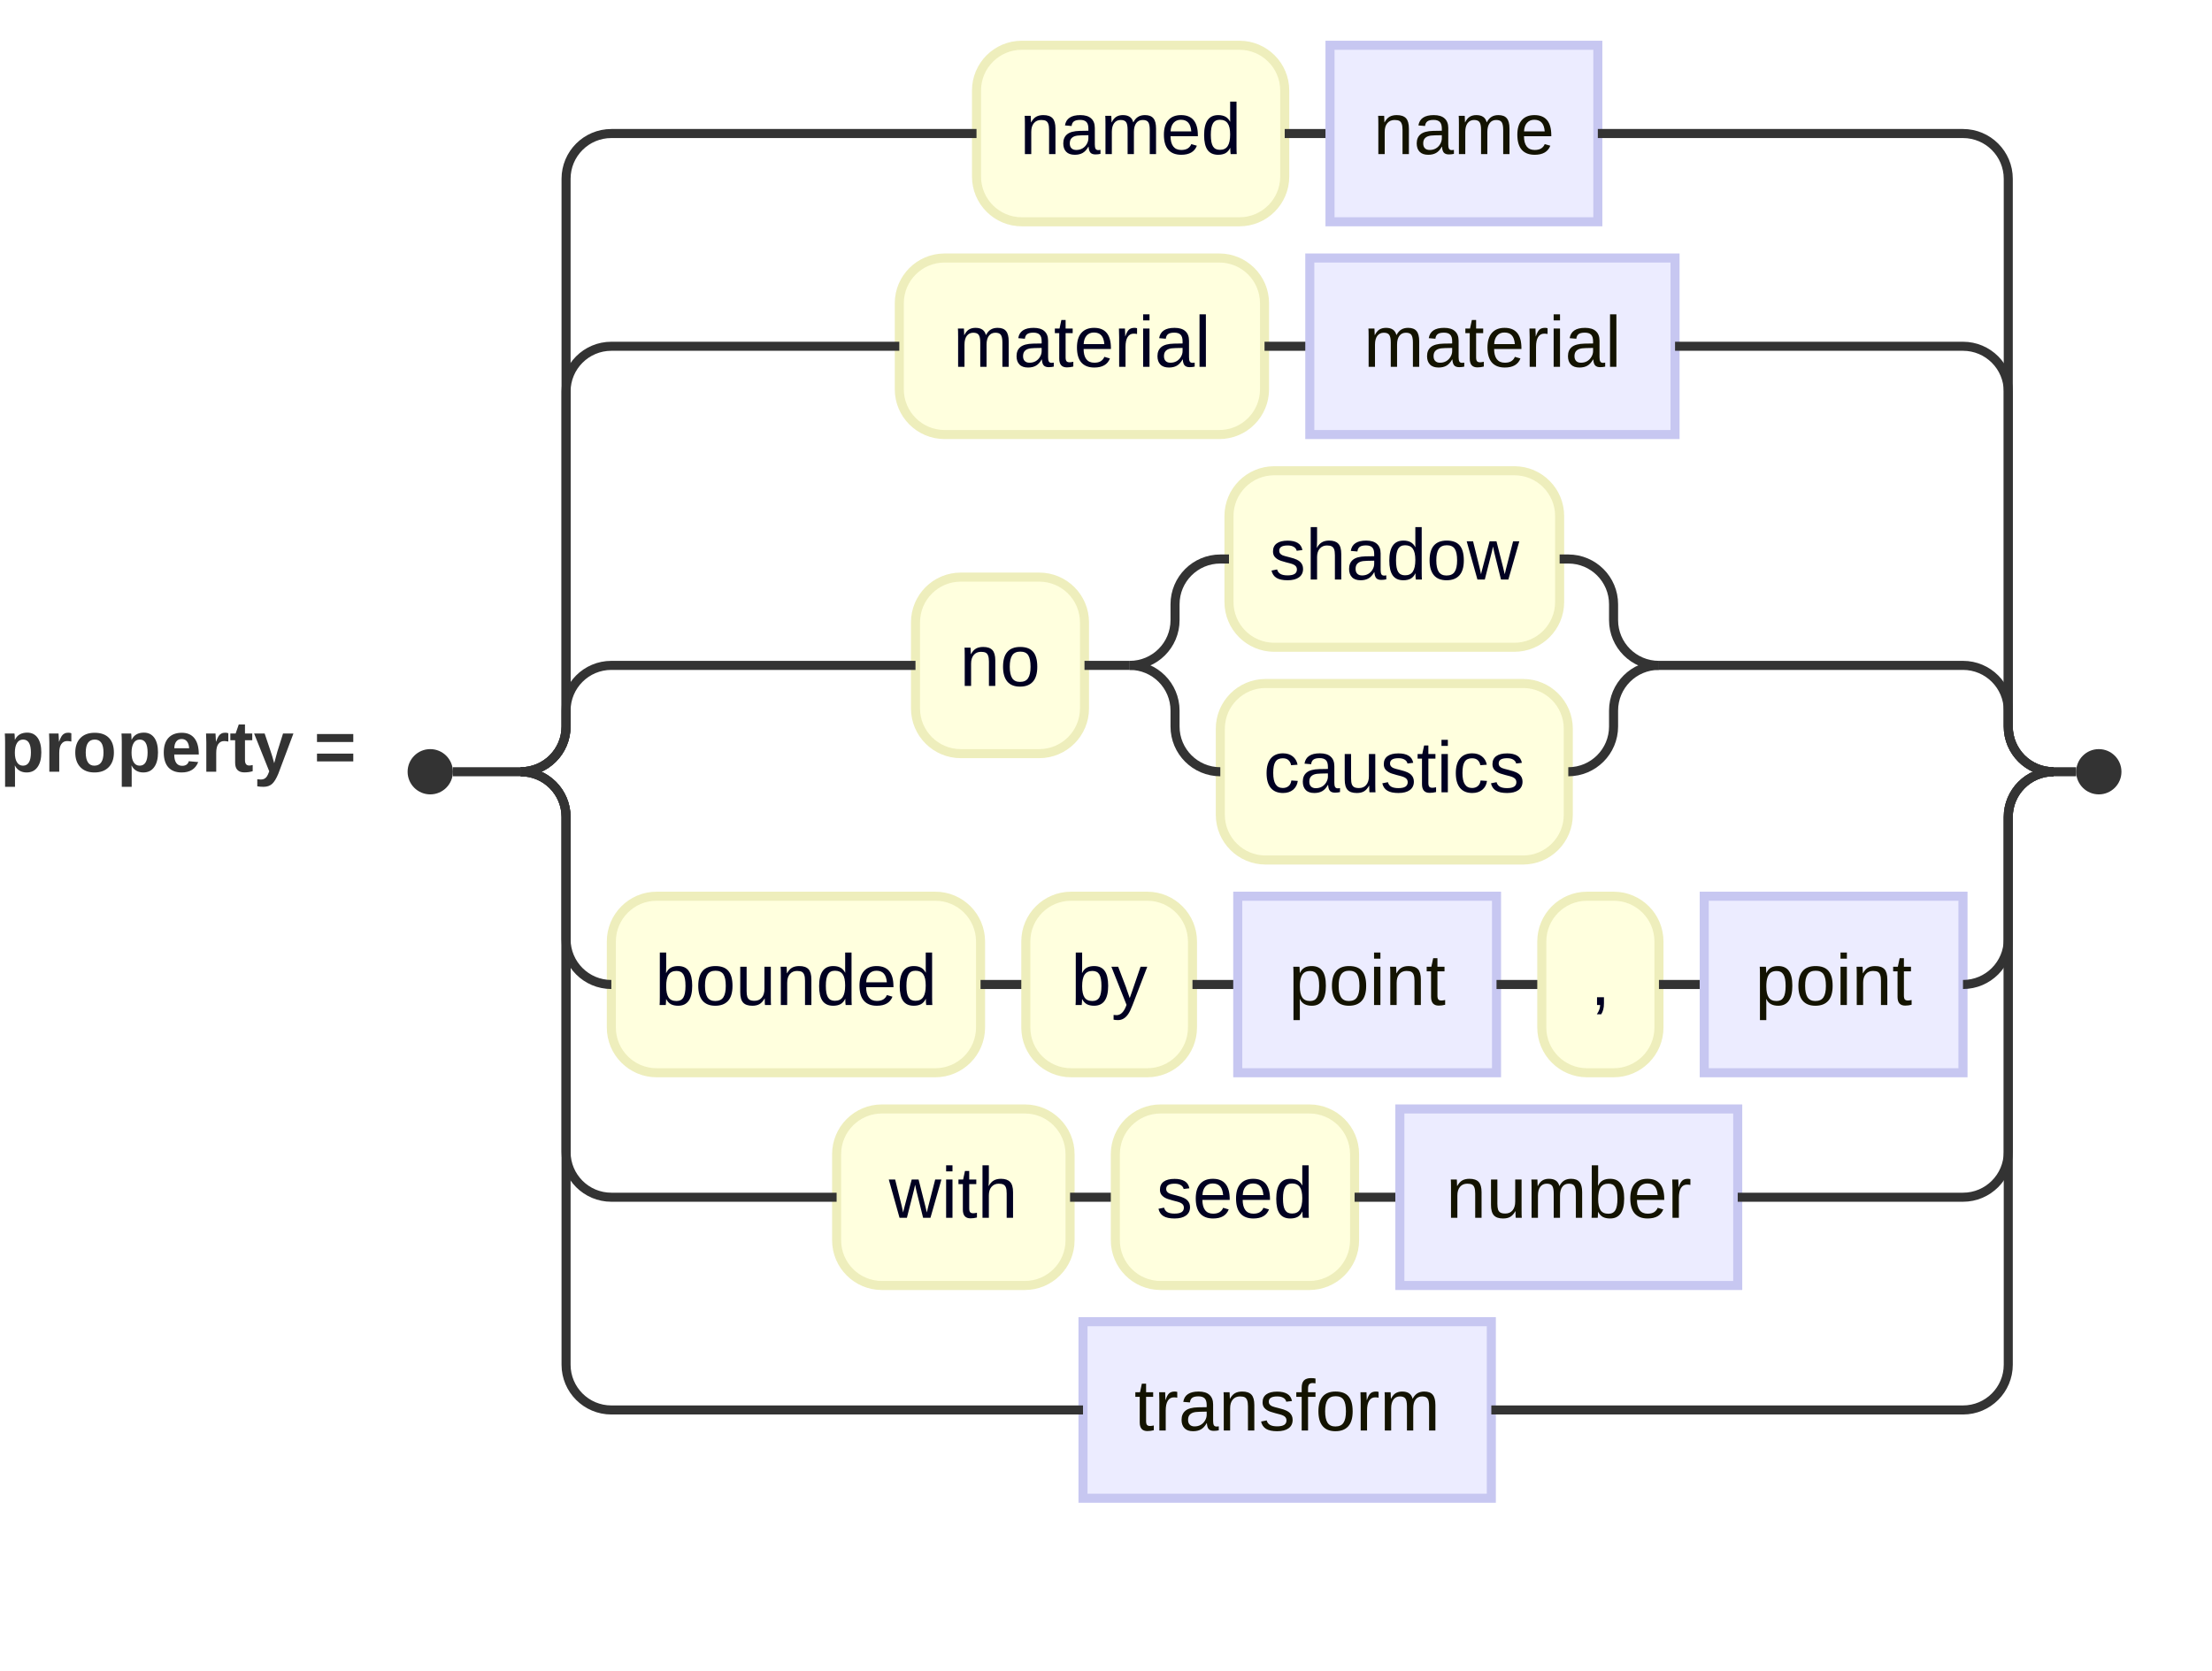
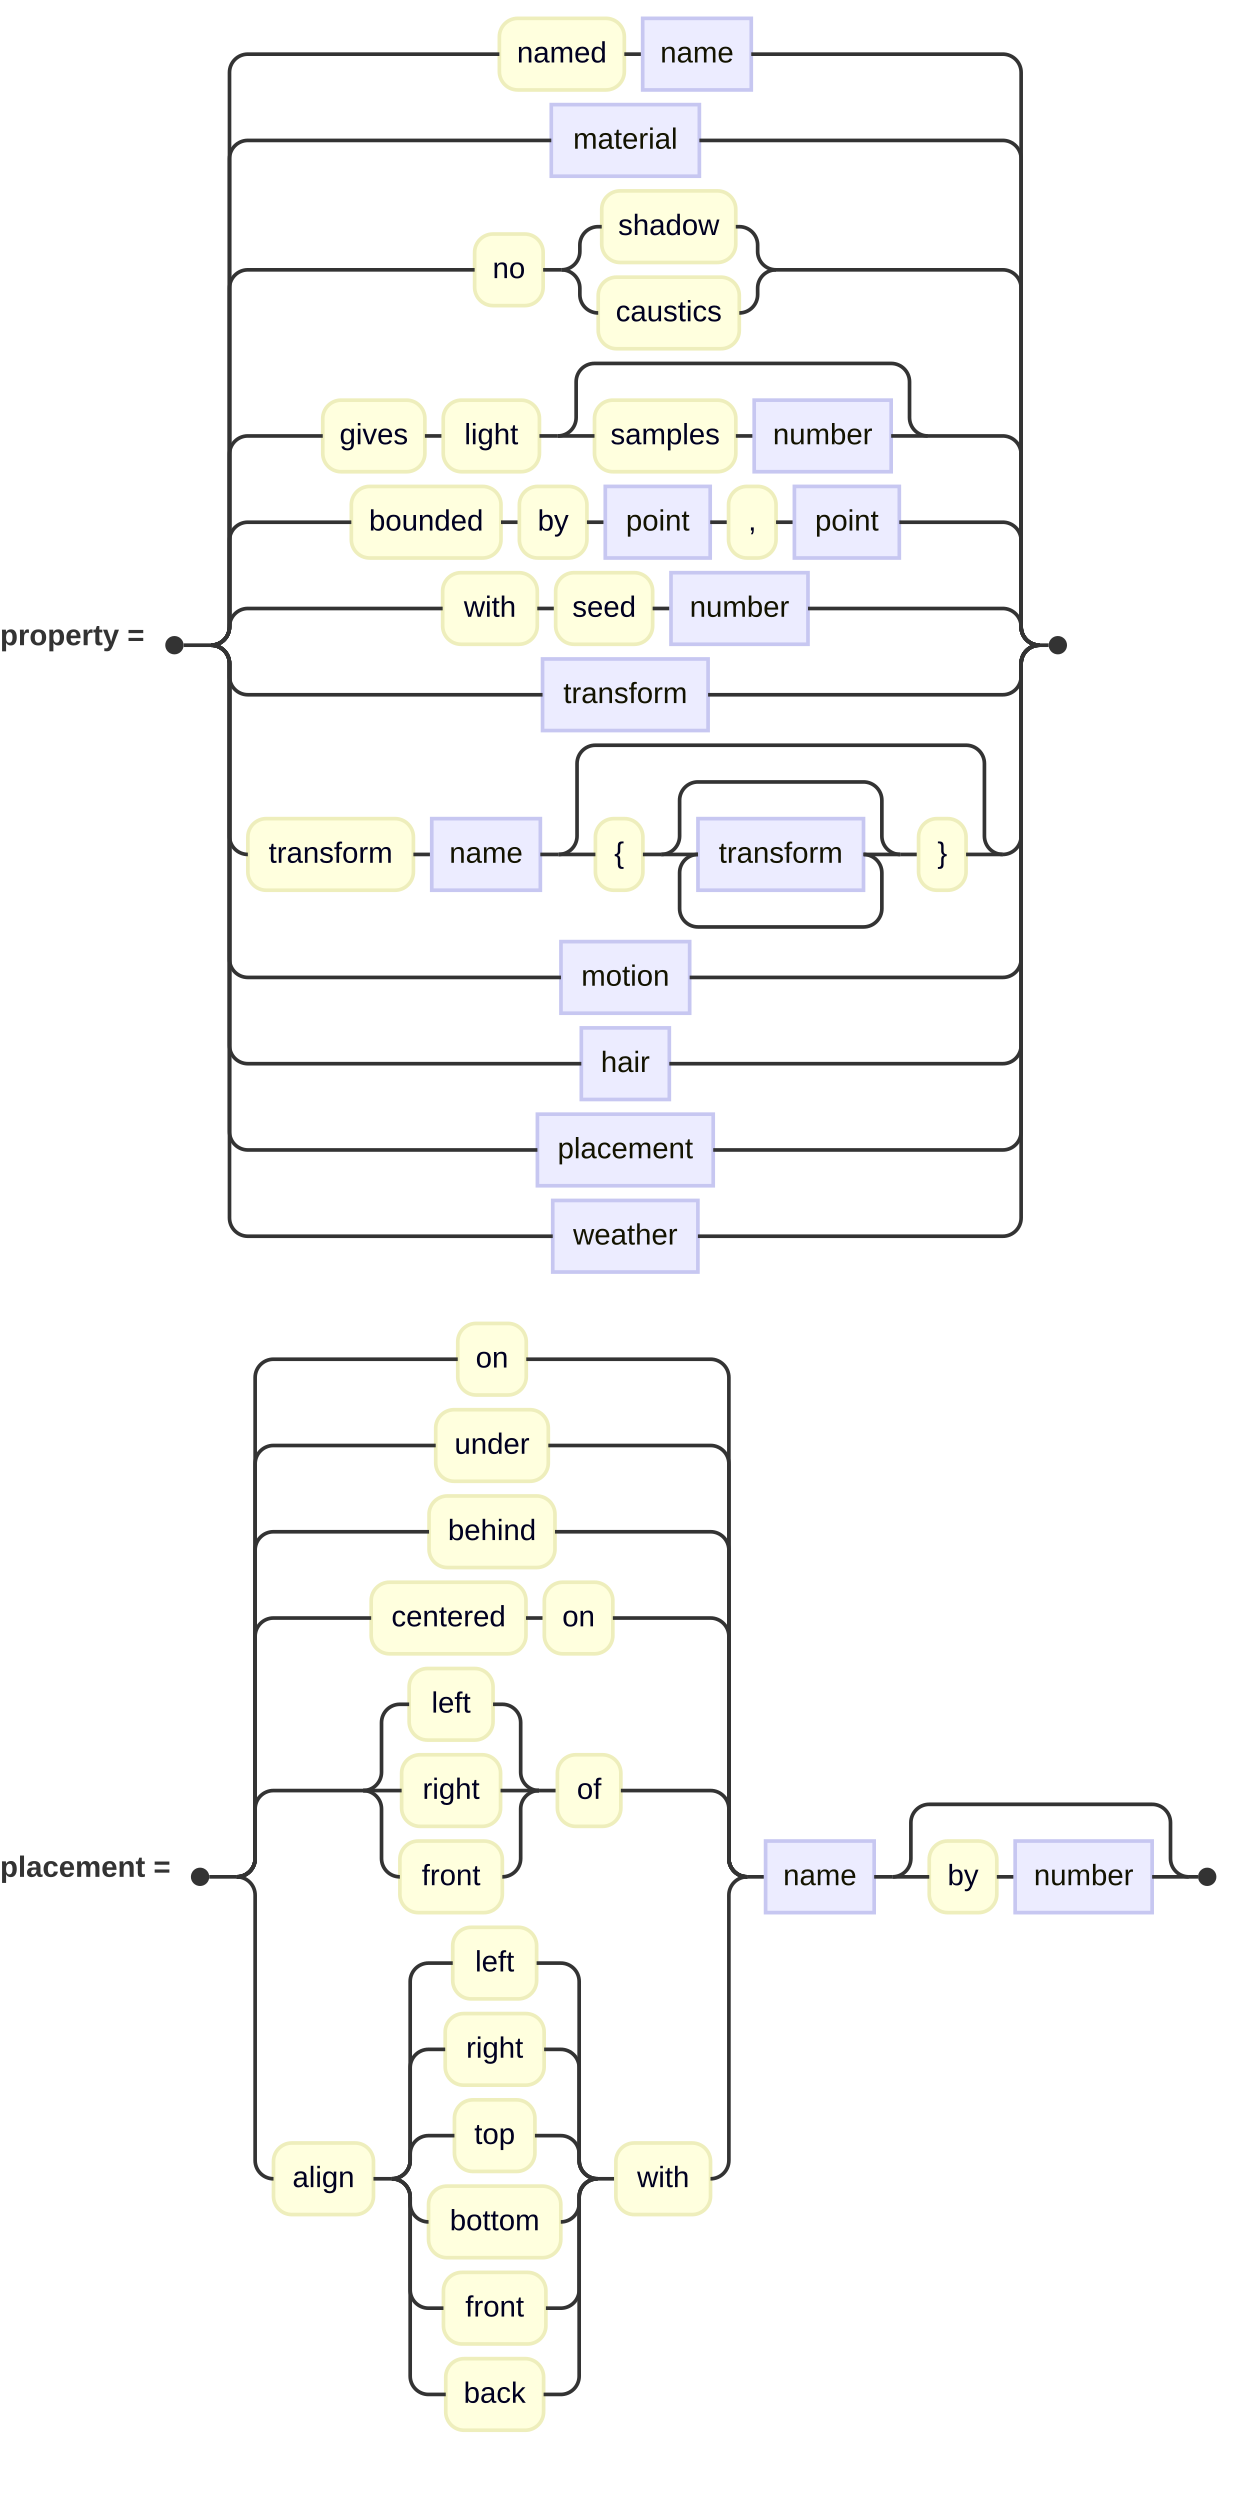
- <svg xmlns="http://www.w3.org/2000/svg" id="my-svg" width="100%" class="railroad-diagram" style="max-width: 488.578px; background-color: transparent;" viewBox="0 0 488.578 369" role="graphics-document document" aria-roledescription="railroadEbnf">
+ <svg xmlns="http://www.w3.org/2000/svg" id="my-svg" width="100%" class="railroad-diagram" style="max-width: 682.688px; background-color: transparent;" viewBox="0 0 682.688 1362" role="graphics-document document" aria-roledescription="railroadEbnf">
  <style>#my-svg{font-family:"trebuchet ms",verdana,arial,sans-serif;font-size:16px;fill:#333;}@keyframes edge-animation-frame{from{stroke-dashoffset:0;}}@keyframes dash{to{stroke-dashoffset:0;}}#my-svg .edge-animation-slow{stroke-dasharray:9,5!important;stroke-dashoffset:900;animation:dash 50s linear infinite;stroke-linecap:round;}#my-svg .edge-animation-fast{stroke-dasharray:9,5!important;stroke-dashoffset:900;animation:dash 20s linear infinite;stroke-linecap:round;}#my-svg .error-icon{fill:#552222;}#my-svg .error-text{fill:#552222;stroke:#552222;}#my-svg .edge-thickness-normal{stroke-width:1px;}#my-svg .edge-thickness-thick{stroke-width:3.5px;}#my-svg .edge-pattern-solid{stroke-dasharray:0;}#my-svg .edge-thickness-invisible{stroke-width:0;fill:none;}#my-svg .edge-pattern-dashed{stroke-dasharray:3;}#my-svg .edge-pattern-dotted{stroke-dasharray:2;}#my-svg .marker{fill:#333333;stroke:#333333;}#my-svg .marker.cross{stroke:#333333;}#my-svg svg{font-family:"trebuchet ms",verdana,arial,sans-serif;font-size:16px;}#my-svg p{margin:0;}#my-svg .railroad-diagram{font-family:"trebuchet ms",verdana,arial,sans-serif;font-size:16px;}#my-svg .railroad-terminal rect{fill:#ffffde;stroke:hsl(60, 60%, 83.529%);stroke-width:2px;}#my-svg .railroad-terminal text{fill:#000021;font-family:"trebuchet ms",verdana,arial,sans-serif;font-size:16px;text-anchor:middle;dominant-baseline:middle;}#my-svg .railroad-nonterminal rect{fill:#ECECFF;stroke:hsl(240, 60%, 86.275%);stroke-width:2px;}#my-svg .railroad-nonterminal text{fill:#131300;font-family:"trebuchet ms",verdana,arial,sans-serif;font-size:16px;text-anchor:middle;dominant-baseline:middle;}#my-svg .railroad-line{stroke:#333333;stroke-width:2px;fill:none;}#my-svg .railroad-start circle,#my-svg .railroad-end circle{fill:#333333;}#my-svg .railroad-comment ellipse{fill:rgba(232,232,232, 0.8);stroke:hsl(80, 60%, 86.275%);stroke-width:2px;}#my-svg .railroad-comment text{fill:rgb(6.333, 0, 19);font-style:italic;font-family:"trebuchet ms",verdana,arial,sans-serif;font-size:16px;text-anchor:middle;dominant-baseline:middle;}#my-svg .railroad-special rect{fill:hsl(80, 100%, 96.275%);stroke:hsl(80, 60%, 86.275%);stroke-width:2px;stroke-dasharray:5,3;}#my-svg .railroad-special text{fill:#131300;font-family:"trebuchet ms",verdana,arial,sans-serif;font-size:16px;text-anchor:middle;dominant-baseline:middle;}#my-svg .railroad-rule-name{font-weight:bold;fill:#333;font-family:"trebuchet ms",verdana,arial,sans-serif;font-size:16px;}#my-svg .node .neo-node{stroke:#9370DB;}#my-svg [data-look="neo"].node rect,#my-svg [data-look="neo"].cluster rect,#my-svg [data-look="neo"].node polygon{stroke:#9370DB;filter:drop-shadow(1px 2px 2px rgba(185, 185, 185, 1));}#my-svg [data-look="neo"].swimlane.cluster rect{filter:none;}#my-svg [data-look="neo"].node path{stroke:#9370DB;stroke-width:1px;}#my-svg [data-look="neo"].node .outer-path{filter:drop-shadow(1px 2px 2px rgba(185, 185, 185, 1));}#my-svg [data-look="neo"].node .neo-line path{stroke:#9370DB;filter:none;}#my-svg [data-look="neo"].node circle{stroke:#9370DB;filter:drop-shadow(1px 2px 2px rgba(185, 185, 185, 1));}#my-svg [data-look="neo"].node circle .state-start{fill:#000000;}#my-svg [data-look="neo"].icon-shape .icon{fill:#9370DB;filter:drop-shadow(1px 2px 2px rgba(185, 185, 185, 1));}#my-svg [data-look="neo"].icon-shape .icon-neo path{stroke:#9370DB;filter:drop-shadow(1px 2px 2px rgba(185, 185, 185, 1));}#my-svg :root{--mermaid-font-family:"trebuchet ms",verdana,arial,sans-serif;}</style>
  <g />
  <g class="railroad-rule" transform="translate(0, 10)">
    <g transform="translate(115.0312, 0)">
      <g class="railroad-choice">
-         <g class="railroad-sequence" transform="translate(100.6562, 0)">
+         <g class="railroad-sequence" transform="translate(157.0234, 0)">
          <g class="railroad-terminal" transform="translate(0, 0)">
            <rect x="0" y="0" width="68.078" height="39" rx="10" ry="10" />
            <text x="34.039" y="19.5">named</text>
          </g>
          <path class="railroad-line" d="M 68.078 19.5 L 78.078 19.5" />
          <g class="railroad-nonterminal" transform="translate(78.07812, 0)">
            <rect x="0" y="0" width="59.156" height="39" />
            <text x="29.578" y="19.5">name</text>
          </g>
        </g>
-         <path class="railroad-line" d="M 0 160.5 A 10 10 0 0 0 10 150.5 L 10 29.5 A 10 10 0 0 1 20 19.5 L 100.656 19.5" />
-         <path class="railroad-line" d="M 237.891 19.5 L 318.547 19.5 A 10 10 0 0 1 328.547 29.5 L 328.547 150.5 A 10 10 0 0 0 338.547 160.5" />
-         <g class="railroad-sequence" transform="translate(83.60156, 47)">
-           <g class="railroad-terminal" transform="translate(0, 0)">
-             <rect x="0" y="0" width="80.672" height="39" rx="10" ry="10" />
-             <text x="40.336" y="19.5">material</text>
-           </g>
-           <path class="railroad-line" d="M 80.672 19.5 L 90.672 19.5" />
-           <g class="railroad-nonterminal" transform="translate(90.67188, 0)">
-             <rect x="0" y="0" width="80.672" height="39" />
-             <text x="40.336" y="19.5">material</text>
-           </g>
-         </g>
-         <path class="railroad-line" d="M 0 160.5 A 10 10 0 0 0 10 150.5 L 10 76.5 A 10 10 0 0 1 20 66.5 L 83.602 66.5" />
-         <path class="railroad-line" d="M 254.945 66.5 L 318.547 66.5 A 10 10 0 0 1 328.547 76.5 L 328.547 150.5 A 10 10 0 0 0 338.547 160.5" />
-         <g class="railroad-sequence" transform="translate(87.17969, 94)">
+         <path class="railroad-line" d="M 0 341.5 A 10 10 0 0 0 10 331.5 L 10 29.5 A 10 10 0 0 1 20 19.5 L 157.023 19.5" />
+         <path class="railroad-line" d="M 294.258 19.5 L 431.281 19.5 A 10 10 0 0 1 441.281 29.5 L 441.281 331.5 A 10 10 0 0 0 451.281 341.5" />
+         <g class="railroad-nonterminal" transform="translate(185.3047, 47)">
+           <rect x="0" y="0" width="80.672" height="39" />
+           <text x="40.336" y="19.5">material</text>
+         </g>
+         <path class="railroad-line" d="M 0 341.5 A 10 10 0 0 0 10 331.5 L 10 76.5 A 10 10 0 0 1 20 66.5 L 185.305 66.5" />
+         <path class="railroad-line" d="M 265.977 66.5 L 431.281 66.5 A 10 10 0 0 1 441.281 76.5 L 441.281 331.5 A 10 10 0 0 0 451.281 341.5" />
+         <g class="railroad-sequence" transform="translate(143.5469, 94)">
          <g class="railroad-terminal" transform="translate(0, 23.5)">
            <rect x="0" y="0" width="37.328" height="39" rx="10" ry="10" />
            <text x="18.664" y="19.5">no</text>
          </g>
          <path class="railroad-line" d="M 37.328 43 L 47.328 43" />
          <g class="railroad-choice" transform="translate(47.32812, 0)">
            <g class="railroad-terminal" transform="translate(21.91406, 0)">
              <rect x="0" y="0" width="73.031" height="39" rx="10" ry="10" />
              <text x="36.516" y="19.5">shadow</text>
            </g>
            <path class="railroad-line" d="M 0 43 A 10 10 0 0 0 10 33 L 10 29.5 A 10 10 0 0 1 20 19.5 L 21.914 19.5" />
            <path class="railroad-line" d="M 94.945 19.5 L 96.859 19.5 A 10 10 0 0 1 106.859 29.5 L 106.859 33 A 10 10 0 0 0 116.859 43" />
            <g class="railroad-terminal" transform="translate(20, 47)">
              <rect x="0" y="0" width="76.859" height="39" rx="10" ry="10" />
              <text x="38.43" y="19.5">caustics</text>
            </g>
            <path class="railroad-line" d="M 0 43 A 10 10 0 0 1 10 53 L 10 56.5 A 10 10 0 0 0 20 66.5 L 20 66.5" />
            <path class="railroad-line" d="M 96.859 66.5 L 96.859 66.5 A 10 10 0 0 0 106.859 56.5 L 106.859 53 A 10 10 0 0 1 116.859 43" />
          </g>
        </g>
-         <path class="railroad-line" d="M 0 160.5 A 10 10 0 0 0 10 150.5 L 10 147 A 10 10 0 0 1 20 137 L 87.18 137" />
-         <path class="railroad-line" d="M 251.367 137 L 318.547 137 A 10 10 0 0 1 328.547 147 L 328.547 150.5 A 10 10 0 0 0 338.547 160.5" />
-         <g class="railroad-sequence" transform="translate(20, 188)">
+         <path class="railroad-line" d="M 0 341.5 A 10 10 0 0 0 10 331.5 L 10 147 A 10 10 0 0 1 20 137 L 143.547 137" />
+         <path class="railroad-line" d="M 307.734 137 L 431.281 137 A 10 10 0 0 1 441.281 147 L 441.281 331.5 A 10 10 0 0 0 451.281 341.5" />
+         <g class="railroad-sequence" transform="translate(60.80469, 188)">
+           <g class="railroad-terminal" transform="translate(0, 20)">
+             <rect x="0" y="0" width="55.641" height="39" rx="10" ry="10" />
+             <text x="27.82" y="19.5">gives</text>
+           </g>
+           <path class="railroad-line" d="M 55.641 39.5 L 65.641 39.5" />
+           <g class="railroad-terminal" transform="translate(65.64062, 20)">
+             <rect x="0" y="0" width="52.406" height="39" rx="10" ry="10" />
+             <text x="26.203" y="19.5">light</text>
+           </g>
+           <path class="railroad-line" d="M 118.047 39.5 L 128.047 39.5" />
+           <g class="railroad-optional" transform="translate(128.0469, 0)">
+             <g class="railroad-sequence" transform="translate(20, 20)">
+               <g class="railroad-terminal" transform="translate(0, 0)">
+                 <rect x="0" y="0" width="77" height="39" rx="10" ry="10" />
+                 <text x="38.5" y="19.5">samples</text>
+               </g>
+               <path class="railroad-line" d="M 77 19.5 L 87 19.5" />
+               <g class="railroad-nonterminal" transform="translate(87, 0)">
+                 <rect x="0" y="0" width="74.625" height="39" />
+                 <text x="37.312" y="19.5">number</text>
+               </g>
+             </g>
+             <path class="railroad-line" d="M 0 39.5 L 20 39.5" />
+             <path class="railroad-line" d="M 181.625 39.5 L 201.625 39.5" />
+             <path class="railroad-line" d="M 0 39.5 A 10 10 0 0 0 10 29.5 L 10 10 A 10 10 0 0 1 20 0 L 181.625 0 A 10 10 0 0 1 191.625 10 L 191.625 29.5 A 10 10 0 0 0 201.625 39.5" />
+           </g>
+         </g>
+         <path class="railroad-line" d="M 0 341.5 A 10 10 0 0 0 10 331.5 L 10 237.5 A 10 10 0 0 1 20 227.5 L 60.805 227.5" />
+         <path class="railroad-line" d="M 390.477 227.5 L 431.281 227.5 A 10 10 0 0 1 441.281 237.5 L 441.281 331.5 A 10 10 0 0 0 451.281 341.5" />
+         <g class="railroad-sequence" transform="translate(76.36719, 255)">
          <g class="railroad-terminal" transform="translate(0, 0)">
            <rect x="0" y="0" width="81.547" height="39" rx="10" ry="10" />
            <text x="40.773" y="19.5">bounded</text>
          </g>
          <path class="railroad-line" d="M 81.547 19.5 L 91.547 19.5" />
          <g class="railroad-terminal" transform="translate(91.54688, 0)">
            <rect x="0" y="0" width="36.812" height="39" rx="10" ry="10" />
            <text x="18.406" y="19.5">by</text>
          </g>
          <path class="railroad-line" d="M 128.359 19.5 L 138.359 19.5" />
          <g class="railroad-nonterminal" transform="translate(138.3594, 0)">
            <rect x="0" y="0" width="57.156" height="39" />
            <text x="28.578" y="19.5">point</text>
          </g>
          <path class="railroad-line" d="M 195.516 19.5 L 205.516 19.5" />
          <g class="railroad-terminal" transform="translate(205.5156, 0)">
            <rect x="0" y="0" width="25.875" height="39" rx="10" ry="10" />
            <text x="12.938" y="19.5">,</text>
          </g>
          <path class="railroad-line" d="M 231.391 19.5 L 241.391 19.5" />
          <g class="railroad-nonterminal" transform="translate(241.3906, 0)">
            <rect x="0" y="0" width="57.156" height="39" />
            <text x="28.578" y="19.5">point</text>
          </g>
        </g>
-         <path class="railroad-line" d="M 0 160.5 A 10 10 0 0 1 10 170.5 L 10 197.5 A 10 10 0 0 0 20 207.5 L 20 207.5" />
-         <path class="railroad-line" d="M 318.547 207.5 L 318.547 207.5 A 10 10 0 0 0 328.547 197.5 L 328.547 170.5 A 10 10 0 0 1 338.547 160.5" />
-         <g class="railroad-sequence" transform="translate(69.75781, 235)">
+         <path class="railroad-line" d="M 0 341.5 A 10 10 0 0 0 10 331.5 L 10 284.5 A 10 10 0 0 1 20 274.5 L 76.367 274.5" />
+         <path class="railroad-line" d="M 374.914 274.5 L 431.281 274.5 A 10 10 0 0 1 441.281 284.5 L 441.281 331.5 A 10 10 0 0 0 451.281 341.5" />
+         <g class="railroad-sequence" transform="translate(126.125, 302)">
          <g class="railroad-terminal" transform="translate(0, 0)">
            <rect x="0" y="0" width="51.562" height="39" rx="10" ry="10" />
            <text x="25.781" y="19.5">with</text>
          </g>
          <path class="railroad-line" d="M 51.562 19.5 L 61.562 19.5" />
          <g class="railroad-terminal" transform="translate(61.5625, 0)">
            <rect x="0" y="0" width="52.844" height="39" rx="10" ry="10" />
            <text x="26.422" y="19.5">seed</text>
          </g>
          <path class="railroad-line" d="M 114.406 19.5 L 124.406 19.5" />
          <g class="railroad-nonterminal" transform="translate(124.4062, 0)">
            <rect x="0" y="0" width="74.625" height="39" />
            <text x="37.312" y="19.5">number</text>
          </g>
        </g>
-         <path class="railroad-line" d="M 0 160.5 A 10 10 0 0 1 10 170.5 L 10 244.5 A 10 10 0 0 0 20 254.5 L 69.758 254.5" />
-         <path class="railroad-line" d="M 268.789 254.5 L 318.547 254.5 A 10 10 0 0 0 328.547 244.5 L 328.547 170.5 A 10 10 0 0 1 338.547 160.5" />
-         <g class="railroad-nonterminal" transform="translate(124.1797, 282)">
+         <path class="railroad-line" d="M 0 341.5 A 10 10 0 0 0 10 331.5 L 10 331.5 A 10 10 0 0 1 20 321.5 L 126.125 321.5" />
+         <path class="railroad-line" d="M 325.156 321.5 L 431.281 321.5 A 10 10 0 0 1 441.281 331.5 L 441.281 331.5 A 10 10 0 0 0 451.281 341.5" />
+         <g class="railroad-nonterminal" transform="translate(180.5469, 349)">
          <rect x="0" y="0" width="90.188" height="39" />
          <text x="45.094" y="19.5">transform</text>
        </g>
-         <path class="railroad-line" d="M 0 160.5 A 10 10 0 0 1 10 170.5 L 10 291.5 A 10 10 0 0 0 20 301.5 L 124.18 301.5" />
-         <path class="railroad-line" d="M 214.367 301.5 L 318.547 301.5 A 10 10 0 0 0 328.547 291.5 L 328.547 170.5 A 10 10 0 0 1 338.547 160.5" />
+         <path class="railroad-line" d="M 0 341.5 A 10 10 0 0 1 10 351.5 L 10 358.5 A 10 10 0 0 0 20 368.5 L 180.547 368.5" />
+         <path class="railroad-line" d="M 270.734 368.5 L 431.281 368.5 A 10 10 0 0 0 441.281 358.5 L 441.281 351.5 A 10 10 0 0 1 451.281 341.5" />
+         <g class="railroad-sequence" transform="translate(20, 396)">
+           <g class="railroad-terminal" transform="translate(0, 40)">
+             <rect x="0" y="0" width="90.188" height="39" rx="10" ry="10" />
+             <text x="45.094" y="19.5">transform</text>
+           </g>
+           <path class="railroad-line" d="M 90.188 59.5 L 100.188 59.5" />
+           <g class="railroad-nonterminal" transform="translate(100.1875, 40)">
+             <rect x="0" y="0" width="59.156" height="39" />
+             <text x="29.578" y="19.5">name</text>
+           </g>
+           <path class="railroad-line" d="M 159.344 59.5 L 169.344 59.5" />
+           <g class="railroad-optional" transform="translate(169.3438, 0)">
+             <g class="railroad-sequence" transform="translate(20, 20)">
+               <g class="railroad-terminal" transform="translate(0, 20)">
+                 <rect x="0" y="0" width="25.875" height="39" rx="10" ry="10" />
+                 <text x="12.938" y="19.5">{</text>
+               </g>
+               <path class="railroad-line" d="M 25.875 39.5 L 35.875 39.5" />
+               <g class="railroad-repetition" transform="translate(35.875, 0)">
+                 <g class="railroad-nonterminal" transform="translate(20, 20)">
+                   <rect x="0" y="0" width="90.188" height="39" />
+                   <text x="45.094" y="19.5">transform</text>
+                 </g>
+                 <path class="railroad-line" d="M 0 39.5 L 20 39.5" />
+                 <path class="railroad-line" d="M 110.188 39.5 L 130.188 39.5" />
+                 <path class="railroad-line" d="M 110.188 39.5 A 10 10 0 0 1 120.188 49.5 L 120.188 69 A 10 10 0 0 1 110.188 79 L 20 79 A 10 10 0 0 1 10 69 L 10 49.5 A 10 10 0 0 1 20 39.5" />
+                 <path class="railroad-line" d="M 0 39.5 A 10 10 0 0 0 10 29.5 L 10 10 A 10 10 0 0 1 20 0 L 110.188 0 A 10 10 0 0 1 120.188 10 L 120.188 29.5 A 10 10 0 0 0 130.188 39.5" />
+               </g>
+               <path class="railroad-line" d="M 166.062 39.5 L 176.062 39.5" />
+               <g class="railroad-terminal" transform="translate(176.0625, 20)">
+                 <rect x="0" y="0" width="25.875" height="39" rx="10" ry="10" />
+                 <text x="12.938" y="19.5">}</text>
+               </g>
+             </g>
+             <path class="railroad-line" d="M 0 59.5 L 20 59.5" />
+             <path class="railroad-line" d="M 221.938 59.5 L 241.938 59.5" />
+             <path class="railroad-line" d="M 0 59.5 A 10 10 0 0 0 10 49.5 L 10 10 A 10 10 0 0 1 20 0 L 221.938 0 A 10 10 0 0 1 231.938 10 L 231.938 49.5 A 10 10 0 0 0 241.938 59.5" />
+           </g>
+         </g>
+         <path class="railroad-line" d="M 0 341.5 A 10 10 0 0 1 10 351.5 L 10 445.5 A 10 10 0 0 0 20 455.5 L 20 455.5" />
+         <path class="railroad-line" d="M 431.281 455.5 L 431.281 455.5 A 10 10 0 0 0 441.281 445.5 L 441.281 351.5 A 10 10 0 0 1 451.281 341.5" />
+         <g class="railroad-nonterminal" transform="translate(190.5859, 503)">
+           <rect x="0" y="0" width="70.109" height="39" />
+           <text x="35.055" y="19.5">motion</text>
+         </g>
+         <path class="railroad-line" d="M 0 341.5 A 10 10 0 0 1 10 351.5 L 10 512.5 A 10 10 0 0 0 20 522.5 L 190.586 522.5" />
+         <path class="railroad-line" d="M 260.695 522.5 L 431.281 522.5 A 10 10 0 0 0 441.281 512.5 L 441.281 351.5 A 10 10 0 0 1 451.281 341.5" />
+         <g class="railroad-nonterminal" transform="translate(201.6719, 550)">
+           <rect x="0" y="0" width="47.938" height="39" />
+           <text x="23.969" y="19.5">hair</text>
+         </g>
+         <path class="railroad-line" d="M 0 341.5 A 10 10 0 0 1 10 351.5 L 10 559.5 A 10 10 0 0 0 20 569.5 L 201.672 569.5" />
+         <path class="railroad-line" d="M 249.609 569.5 L 431.281 569.5 A 10 10 0 0 0 441.281 559.5 L 441.281 351.5 A 10 10 0 0 1 451.281 341.5" />
+         <g class="railroad-nonterminal" transform="translate(177.75, 597)">
+           <rect x="0" y="0" width="95.781" height="39" />
+           <text x="47.891" y="19.5">placement</text>
+         </g>
+         <path class="railroad-line" d="M 0 341.5 A 10 10 0 0 1 10 351.5 L 10 606.5 A 10 10 0 0 0 20 616.5 L 177.75 616.5" />
+         <path class="railroad-line" d="M 273.531 616.5 L 431.281 616.5 A 10 10 0 0 0 441.281 606.5 L 441.281 351.5 A 10 10 0 0 1 451.281 341.5" />
+         <g class="railroad-nonterminal" transform="translate(186.1016, 644)">
+           <rect x="0" y="0" width="79.078" height="39" />
+           <text x="39.539" y="19.5">weather</text>
+         </g>
+         <path class="railroad-line" d="M 0 341.5 A 10 10 0 0 1 10 351.5 L 10 653.5 A 10 10 0 0 0 20 663.5 L 186.102 663.5" />
+         <path class="railroad-line" d="M 265.18 663.5 L 431.281 663.5 A 10 10 0 0 0 441.281 653.5 L 441.281 351.5 A 10 10 0 0 1 451.281 341.5" />
      </g>
    </g>
    <g class="railroad-rule-name-group">
-       <text class="railroad-rule-name" x="0" y="160.5">property =</text>
+       <text class="railroad-rule-name" x="0" y="341.5">property =</text>
    </g>
    <g class="railroad-start">
-       <circle cx="95.031" cy="160.5" r="5" />
+       <circle cx="95.031" cy="341.5" r="5" />
    </g>
    <g class="railroad-end">
-       <circle cx="463.578" cy="160.5" r="5" />
-     </g>
-     <path class="railroad-line" d="M 100.031 160.5 L 115.031 160.5" />
-     <path class="railroad-line" d="M 453.578 160.5 L 458.578 160.5" />
+       <circle cx="576.312" cy="341.5" r="5" />
+     </g>
+     <path class="railroad-line" d="M 100.031 341.5 L 115.031 341.5" />
+     <path class="railroad-line" d="M 566.312 341.5 L 571.312 341.5" />
+   </g>
+   <g class="railroad-rule" transform="translate(0, 721)">
+     <g transform="translate(129, 0)">
+       <g class="railroad-sequence">
+         <g class="railroad-choice" transform="translate(0, 0)">
+           <g class="railroad-terminal" transform="translate(120.3828, 0)">
+             <rect x="0" y="0" width="37.328" height="39" rx="10" ry="10" />
+             <text x="18.664" y="19.5">on</text>
+           </g>
+           <path class="railroad-line" d="M 0 301.5 A 10 10 0 0 0 10 291.5 L 10 29.5 A 10 10 0 0 1 20 19.5 L 120.383 19.5" />
+           <path class="railroad-line" d="M 157.711 19.5 L 258.094 19.5 A 10 10 0 0 1 268.094 29.5 L 268.094 291.5 A 10 10 0 0 0 278.094 301.5" />
+           <g class="railroad-terminal" transform="translate(108.375, 47)">
+             <rect x="0" y="0" width="61.344" height="39" rx="10" ry="10" />
+             <text x="30.672" y="19.5">under</text>
+           </g>
+           <path class="railroad-line" d="M 0 301.5 A 10 10 0 0 0 10 291.5 L 10 76.5 A 10 10 0 0 1 20 66.5 L 108.375 66.5" />
+           <path class="railroad-line" d="M 169.719 66.5 L 258.094 66.5 A 10 10 0 0 1 268.094 76.5 L 268.094 291.5 A 10 10 0 0 0 278.094 301.5" />
+           <g class="railroad-terminal" transform="translate(104.7422, 94)">
+             <rect x="0" y="0" width="68.609" height="39" rx="10" ry="10" />
+             <text x="34.305" y="19.5">behind</text>
+           </g>
+           <path class="railroad-line" d="M 0 301.5 A 10 10 0 0 0 10 291.5 L 10 123.5 A 10 10 0 0 1 20 113.5 L 104.742 113.5" />
+           <path class="railroad-line" d="M 173.352 113.5 L 258.094 113.5 A 10 10 0 0 1 268.094 123.5 L 268.094 291.5 A 10 10 0 0 0 278.094 301.5" />
+           <g class="railroad-sequence" transform="translate(73.21875, 141)">
+             <g class="railroad-terminal" transform="translate(0, 0)">
+               <rect x="0" y="0" width="84.328" height="39" rx="10" ry="10" />
+               <text x="42.164" y="19.5">centered</text>
+             </g>
+             <path class="railroad-line" d="M 84.328 19.5 L 94.328 19.5" />
+             <g class="railroad-terminal" transform="translate(94.32812, 0)">
+               <rect x="0" y="0" width="37.328" height="39" rx="10" ry="10" />
+               <text x="18.664" y="19.5">on</text>
+             </g>
+           </g>
+           <path class="railroad-line" d="M 0 301.5 A 10 10 0 0 0 10 291.5 L 10 170.5 A 10 10 0 0 1 20 160.5 L 73.219 160.5" />
+           <path class="railroad-line" d="M 204.875 160.5 L 258.094 160.5 A 10 10 0 0 1 268.094 170.5 L 268.094 291.5 A 10 10 0 0 0 278.094 301.5" />
+           <g class="railroad-sequence" transform="translate(68.85156, 188)">
+             <g class="railroad-choice" transform="translate(0, 0)">
+               <g class="railroad-terminal" transform="translate(25.05469, 0)">
+                 <rect x="0" y="0" width="45.703" height="39" rx="10" ry="10" />
+                 <text x="22.852" y="19.5">left</text>
+               </g>
+               <path class="railroad-line" d="M 0 66.5 A 10 10 0 0 0 10 56.5 L 10 29.5 A 10 10 0 0 1 20 19.5 L 25.055 19.5" />
+               <path class="railroad-line" d="M 70.758 19.5 L 75.812 19.5 A 10 10 0 0 1 85.812 29.5 L 85.812 56.5 A 10 10 0 0 0 95.812 66.5" />
+               <g class="railroad-terminal" transform="translate(20.95312, 47)">
+                 <rect x="0" y="0" width="53.906" height="39" rx="10" ry="10" />
+                 <text x="26.953" y="19.5">right</text>
+               </g>
+               <path class="railroad-line" d="M 0 66.5 L 20.953 66.5" />
+               <path class="railroad-line" d="M 74.859 66.5 L 95.812 66.5" />
+               <g class="railroad-terminal" transform="translate(20, 94)">
+                 <rect x="0" y="0" width="55.812" height="39" rx="10" ry="10" />
+                 <text x="27.906" y="19.5">front</text>
+               </g>
+               <path class="railroad-line" d="M 0 66.5 A 10 10 0 0 1 10 76.5 L 10 103.5 A 10 10 0 0 0 20 113.5 L 20 113.5" />
+               <path class="railroad-line" d="M 75.812 113.5 L 75.812 113.5 A 10 10 0 0 0 85.812 103.5 L 85.812 76.5 A 10 10 0 0 1 95.812 66.5" />
+             </g>
+             <path class="railroad-line" d="M 95.812 66.5 L 105.812 66.5" />
+             <g class="railroad-terminal" transform="translate(105.8125, 47)">
+               <rect x="0" y="0" width="34.578" height="39" rx="10" ry="10" />
+               <text x="17.289" y="19.5">of</text>
+             </g>
+           </g>
+           <path class="railroad-line" d="M 0 301.5 A 10 10 0 0 0 10 291.5 L 10 264.5 A 10 10 0 0 1 20 254.5 L 68.852 254.5" />
+           <path class="railroad-line" d="M 209.242 254.5 L 258.094 254.5 A 10 10 0 0 1 268.094 264.5 L 268.094 291.5 A 10 10 0 0 0 278.094 301.5" />
+           <g class="railroad-sequence" transform="translate(20, 329)">
+             <g class="railroad-terminal" transform="translate(0, 117.5)">
+               <rect x="0" y="0" width="54.469" height="39" rx="10" ry="10" />
+               <text x="27.234" y="19.5">align</text>
+             </g>
+             <path class="railroad-line" d="M 54.469 137 L 64.469 137" />
+             <g class="railroad-choice" transform="translate(64.46875, 0)">
+               <g class="railroad-terminal" transform="translate(33.17969, 0)">
+                 <rect x="0" y="0" width="45.703" height="39" rx="10" ry="10" />
+                 <text x="22.852" y="19.5">left</text>
+               </g>
+               <path class="railroad-line" d="M 0 137 A 10 10 0 0 0 10 127 L 10 29.5 A 10 10 0 0 1 20 19.5 L 33.18 19.5" />
+               <path class="railroad-line" d="M 78.883 19.5 L 92.062 19.5 A 10 10 0 0 1 102.062 29.5 L 102.062 127 A 10 10 0 0 0 112.062 137" />
+               <g class="railroad-terminal" transform="translate(29.07812, 47)">
+                 <rect x="0" y="0" width="53.906" height="39" rx="10" ry="10" />
+                 <text x="26.953" y="19.5">right</text>
+               </g>
+               <path class="railroad-line" d="M 0 137 A 10 10 0 0 0 10 127 L 10 76.5 A 10 10 0 0 1 20 66.5 L 29.078 66.5" />
+               <path class="railroad-line" d="M 82.984 66.5 L 92.062 66.5 A 10 10 0 0 1 102.062 76.5 L 102.062 127 A 10 10 0 0 0 112.062 137" />
+               <g class="railroad-terminal" transform="translate(34.10938, 94)">
+                 <rect x="0" y="0" width="43.844" height="39" rx="10" ry="10" />
+                 <text x="21.922" y="19.5">top</text>
+               </g>
+               <path class="railroad-line" d="M 0 137 A 10 10 0 0 0 10 127 L 10 123.5 A 10 10 0 0 1 20 113.5 L 34.109 113.5" />
+               <path class="railroad-line" d="M 77.953 113.5 L 92.062 113.5 A 10 10 0 0 1 102.062 123.5 L 102.062 127 A 10 10 0 0 0 112.062 137" />
+               <g class="railroad-terminal" transform="translate(20, 141)">
+                 <rect x="0" y="0" width="72.062" height="39" rx="10" ry="10" />
+                 <text x="36.031" y="19.5">bottom</text>
+               </g>
+               <path class="railroad-line" d="M 0 137 A 10 10 0 0 1 10 147 L 10 150.5 A 10 10 0 0 0 20 160.5 L 20 160.5" />
+               <path class="railroad-line" d="M 92.062 160.5 L 92.062 160.5 A 10 10 0 0 0 102.062 150.5 L 102.062 147 A 10 10 0 0 1 112.062 137" />
+               <g class="railroad-terminal" transform="translate(28.125, 188)">
+                 <rect x="0" y="0" width="55.812" height="39" rx="10" ry="10" />
+                 <text x="27.906" y="19.5">front</text>
+               </g>
+               <path class="railroad-line" d="M 0 137 A 10 10 0 0 1 10 147 L 10 197.5 A 10 10 0 0 0 20 207.5 L 28.125 207.5" />
+               <path class="railroad-line" d="M 83.938 207.5 L 92.062 207.5 A 10 10 0 0 0 102.062 197.5 L 102.062 147 A 10 10 0 0 1 112.062 137" />
+               <g class="railroad-terminal" transform="translate(29.375, 235)">
+                 <rect x="0" y="0" width="53.312" height="39" rx="10" ry="10" />
+                 <text x="26.656" y="19.5">back</text>
+               </g>
+               <path class="railroad-line" d="M 0 137 A 10 10 0 0 1 10 147 L 10 244.5 A 10 10 0 0 0 20 254.5 L 29.375 254.5" />
+               <path class="railroad-line" d="M 82.688 254.5 L 92.062 254.5 A 10 10 0 0 0 102.062 244.5 L 102.062 147 A 10 10 0 0 1 112.062 137" />
+             </g>
+             <path class="railroad-line" d="M 176.531 137 L 186.531 137" />
+             <g class="railroad-terminal" transform="translate(186.5312, 117.5)">
+               <rect x="0" y="0" width="51.562" height="39" rx="10" ry="10" />
+               <text x="25.781" y="19.5">with</text>
+             </g>
+           </g>
+           <path class="railroad-line" d="M 0 301.5 A 10 10 0 0 1 10 311.5 L 10 456 A 10 10 0 0 0 20 466 L 20 466" />
+           <path class="railroad-line" d="M 258.094 466 L 258.094 466 A 10 10 0 0 0 268.094 456 L 268.094 311.5 A 10 10 0 0 1 278.094 301.5" />
+         </g>
+         <path class="railroad-line" d="M 278.094 301.5 L 288.094 301.5" />
+         <g class="railroad-nonterminal" transform="translate(288.0938, 282)">
+           <rect x="0" y="0" width="59.156" height="39" />
+           <text x="29.578" y="19.5">name</text>
+         </g>
+         <path class="railroad-line" d="M 347.25 301.5 L 357.25 301.5" />
+         <g class="railroad-optional" transform="translate(357.25, 262)">
+           <g class="railroad-sequence" transform="translate(20, 20)">
+             <g class="railroad-terminal" transform="translate(0, 0)">
+               <rect x="0" y="0" width="36.812" height="39" rx="10" ry="10" />
+               <text x="18.406" y="19.5">by</text>
+             </g>
+             <path class="railroad-line" d="M 36.812 19.5 L 46.812 19.5" />
+             <g class="railroad-nonterminal" transform="translate(46.8125, 0)">
+               <rect x="0" y="0" width="74.625" height="39" />
+               <text x="37.312" y="19.5">number</text>
+             </g>
+           </g>
+           <path class="railroad-line" d="M 0 39.5 L 20 39.5" />
+           <path class="railroad-line" d="M 141.438 39.5 L 161.438 39.5" />
+           <path class="railroad-line" d="M 0 39.5 A 10 10 0 0 0 10 29.5 L 10 10 A 10 10 0 0 1 20 0 L 141.438 0 A 10 10 0 0 1 151.438 10 L 151.438 29.5 A 10 10 0 0 0 161.438 39.5" />
+         </g>
+       </g>
+     </g>
+     <g class="railroad-rule-name-group">
+       <text class="railroad-rule-name" x="0" y="301.5">placement =</text>
+     </g>
+     <g class="railroad-start">
+       <circle cx="109" cy="301.5" r="5" />
+     </g>
+     <g class="railroad-end">
+       <circle cx="657.688" cy="301.5" r="5" />
+     </g>
+     <path class="railroad-line" d="M 114 301.5 L 129 301.5" />
+     <path class="railroad-line" d="M 647.688 301.5 L 652.688 301.5" />
  </g>
</svg>
